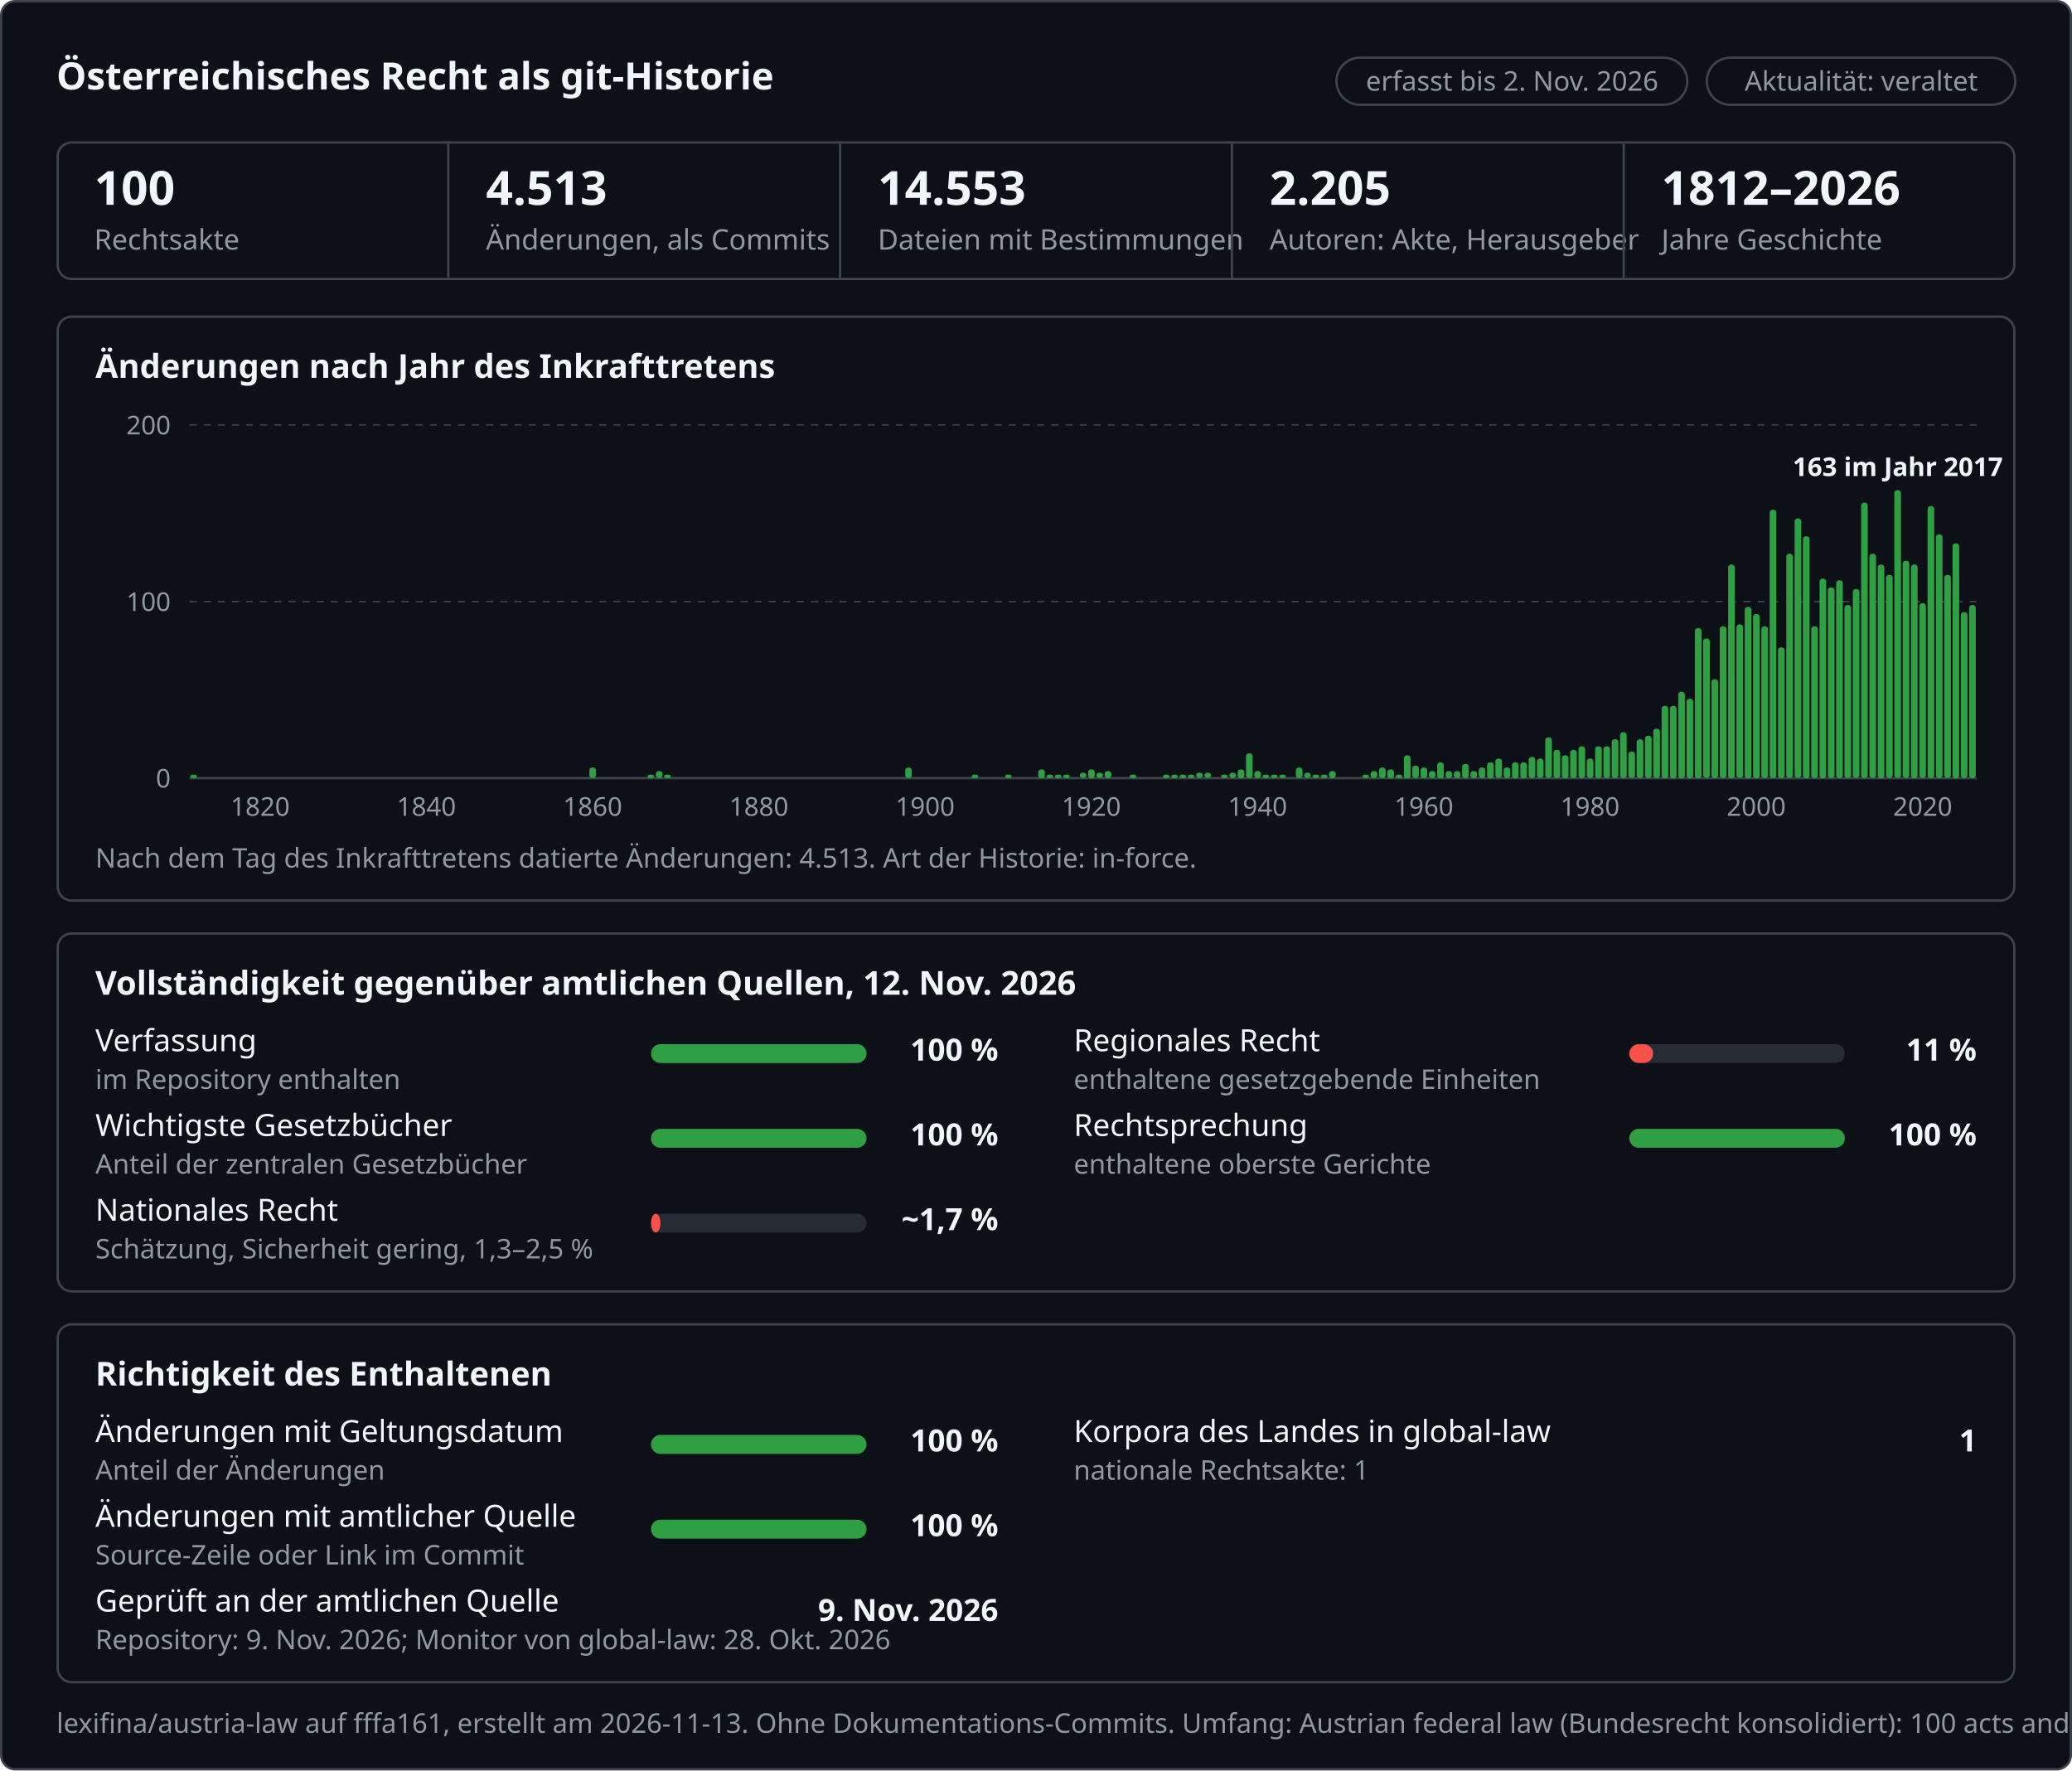
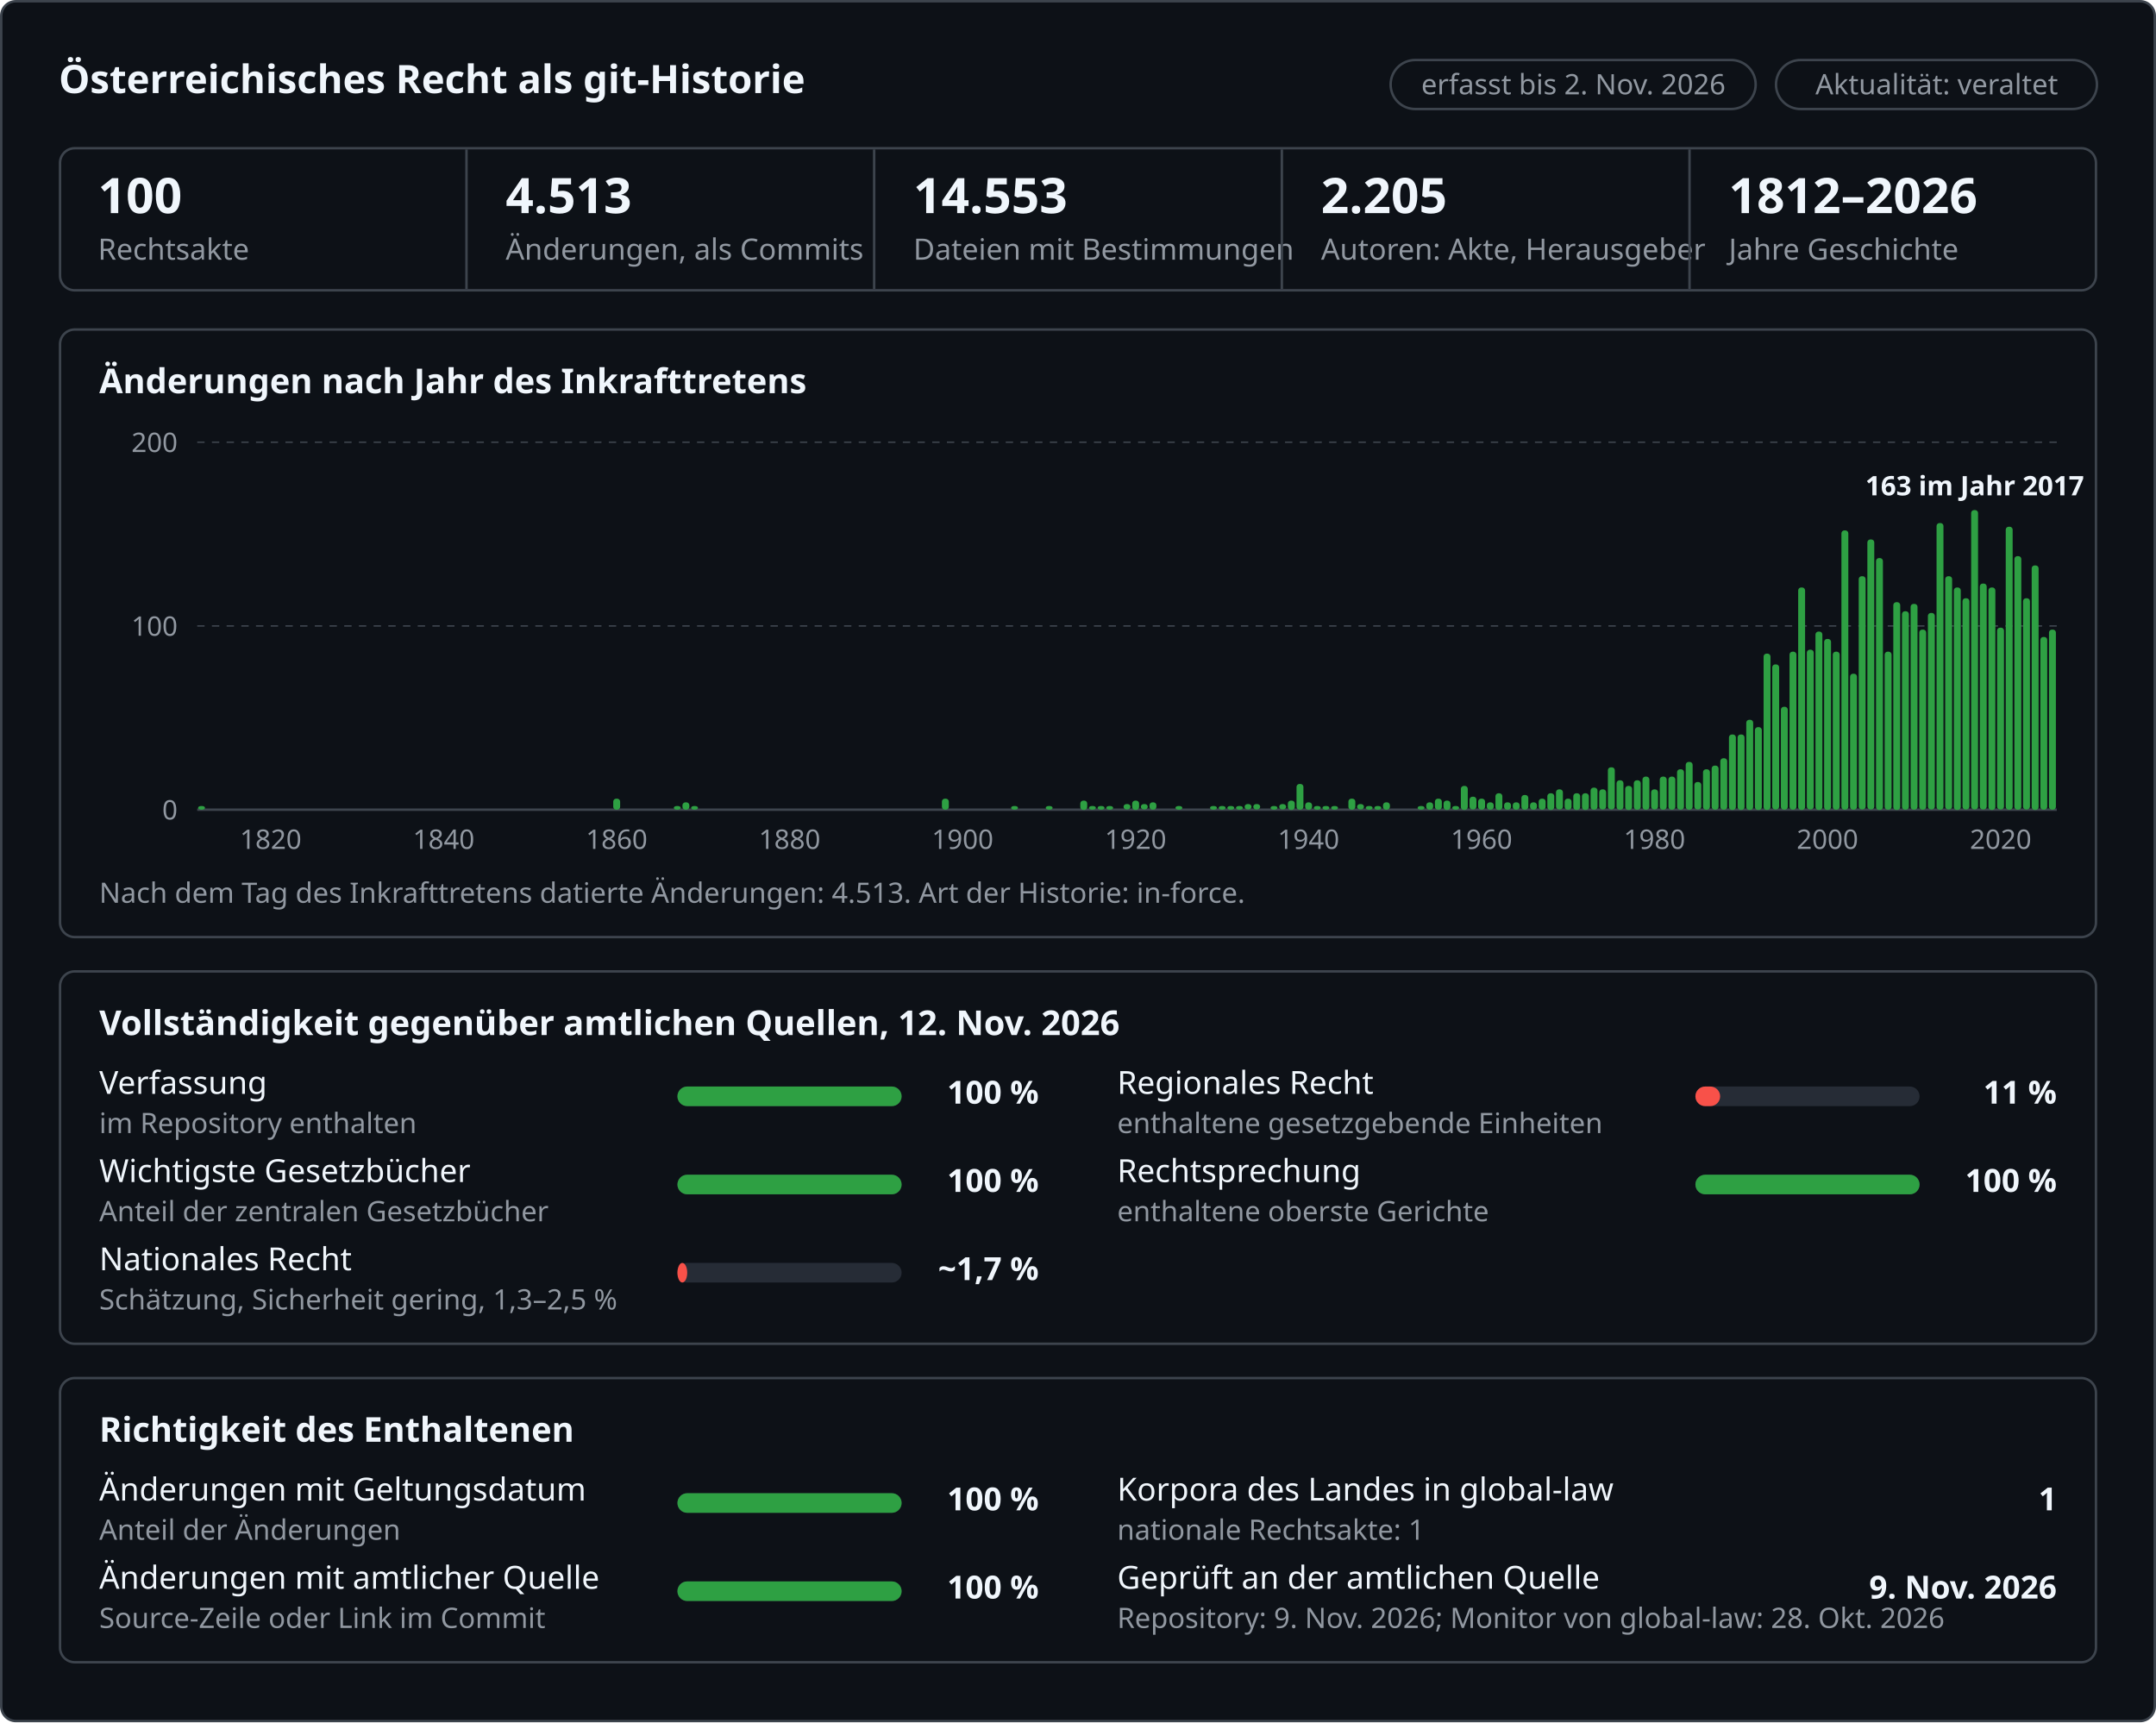
- <svg xmlns="http://www.w3.org/2000/svg" width="880" height="752" viewBox="0 0 880 752" font-family="-apple-system,BlinkMacSystemFont,Segoe UI,Noto Sans,Helvetica,Arial,sans-serif">
-   <rect x="0.5" y="0.5" width="879" height="751" rx="6" fill="#0d1117" stroke="#3d444d" />
+ <svg xmlns="http://www.w3.org/2000/svg" width="880" height="703" viewBox="0 0 880 703" font-family="-apple-system,BlinkMacSystemFont,Segoe UI,Noto Sans,Helvetica,Arial,sans-serif">
+   <rect x="0.5" y="0.5" width="879" height="702" rx="6" fill="#0d1117" stroke="#3d444d" />
  <text x="24" y="38" font-size="16" font-weight="600" fill="#f0f6fc">Österreichisches Recht als git-Historie</text>
  <rect x="567.6" y="24.5" width="149" height="20" rx="10" fill="none" stroke="#3d444d" />
  <text x="642.2" y="38.5" font-size="11.5" font-weight="500" text-anchor="middle" fill="#9198a1">erfasst bis 2. Nov. 2026</text>
  <rect x="724.9" y="24.5" width="131" height="20" rx="10" fill="none" stroke="#3d444d" />
  <text x="790.5" y="38.5" font-size="11.5" font-weight="500" text-anchor="middle" fill="#9198a1">Aktualität: veraltet</text>
  <rect x="24.5" y="60.5" width="831" height="58" rx="6" fill="#0d1117" stroke="#3d444d" />
  <text x="40.0" y="87" font-size="20" font-weight="600" fill="#f0f6fc">100</text>
  <text x="40.0" y="106" font-size="12" fill="#9198a1">Rechtsakte</text>
  <line x1="190.4" y1="61" x2="190.4" y2="118" stroke="#3d444d" />
  <text x="206.4" y="87" font-size="20" font-weight="600" fill="#f0f6fc">4.513</text>
  <text x="206.4" y="106" font-size="12" fill="#9198a1">Änderungen, als Commits</text>
  <line x1="356.8" y1="61" x2="356.8" y2="118" stroke="#3d444d" />
  <text x="372.8" y="87" font-size="20" font-weight="600" fill="#f0f6fc">14.553</text>
  <text x="372.8" y="106" font-size="12" fill="#9198a1">Dateien mit Bestimmungen</text>
  <line x1="523.2" y1="61" x2="523.2" y2="118" stroke="#3d444d" />
  <text x="539.2" y="87" font-size="20" font-weight="600" fill="#f0f6fc">2.205</text>
  <text x="539.2" y="106" font-size="12" fill="#9198a1" textLength="142" lengthAdjust="spacingAndGlyphs">Autoren: Akte, Herausgeber</text>
  <line x1="689.6" y1="61" x2="689.6" y2="118" stroke="#3d444d" />
  <text x="705.6" y="87" font-size="20" font-weight="600" fill="#f0f6fc">1812–2026</text>
  <text x="705.6" y="106" font-size="12" fill="#9198a1">Jahre Geschichte</text>
  <rect x="24.5" y="134.5" width="831" height="248" rx="6" fill="#0d1117" stroke="#3d444d" />
  <text x="40.5" y="160.5" font-size="14" font-weight="600" fill="#f0f6fc">Änderungen nach Jahr des Inkrafttretens</text>
  <line x1="80.5" y1="330.5" x2="839.5" y2="330.5" stroke="#3d444d" stroke-width="1" />
  <text x="72.5" y="334.5" font-size="11" text-anchor="end" fill="#9198a1">0</text>
  <line x1="80.5" y1="255.5" x2="839.5" y2="255.5" stroke="#3d444d" stroke-width="0.6" stroke-dasharray="3 3" />
  <text x="72.5" y="259.5" font-size="11" text-anchor="end" fill="#9198a1">100</text>
  <line x1="80.5" y1="180.5" x2="839.5" y2="180.5" stroke="#3d444d" stroke-width="0.6" stroke-dasharray="3 3" />
  <text x="72.5" y="184.5" font-size="11" text-anchor="end" fill="#9198a1">200</text>
  <rect x="80.85" y="329.0" width="2.82" height="1.5" rx="1.2" fill="#2ea043" />
  <text x="110.5" y="346.5" font-size="11" text-anchor="middle" fill="#9198a1">1820</text>
  <text x="181.1" y="346.5" font-size="11" text-anchor="middle" fill="#9198a1">1840</text>
  <rect x="250.30" y="326.0" width="2.82" height="4.5" rx="1.2" fill="#2ea043" />
  <text x="251.7" y="346.5" font-size="11" text-anchor="middle" fill="#9198a1">1860</text>
  <rect x="275.02" y="329.0" width="2.82" height="1.5" rx="1.2" fill="#2ea043" />
  <rect x="278.55" y="327.5" width="2.82" height="3.0" rx="1.2" fill="#2ea043" />
  <rect x="282.08" y="329.0" width="2.82" height="1.5" rx="1.2" fill="#2ea043" />
  <text x="322.3" y="346.5" font-size="11" text-anchor="middle" fill="#9198a1">1880</text>
  <rect x="384.45" y="326.0" width="2.82" height="4.5" rx="1.2" fill="#2ea043" />
  <text x="392.9" y="346.5" font-size="11" text-anchor="middle" fill="#9198a1">1900</text>
  <rect x="412.69" y="329.0" width="2.82" height="1.5" rx="1.2" fill="#2ea043" />
  <rect x="426.82" y="329.0" width="2.82" height="1.5" rx="1.2" fill="#2ea043" />
  <rect x="440.94" y="326.8" width="2.82" height="3.8" rx="1.2" fill="#2ea043" />
  <rect x="444.47" y="329.0" width="2.82" height="1.5" rx="1.2" fill="#2ea043" />
  <rect x="448.00" y="329.0" width="2.82" height="1.5" rx="1.2" fill="#2ea043" />
  <rect x="451.53" y="329.0" width="2.82" height="1.5" rx="1.2" fill="#2ea043" />
  <rect x="458.59" y="328.2" width="2.82" height="2.2" rx="1.2" fill="#2ea043" />
  <rect x="462.12" y="326.8" width="2.82" height="3.8" rx="1.2" fill="#2ea043" />
  <text x="463.5" y="346.5" font-size="11" text-anchor="middle" fill="#9198a1">1920</text>
  <rect x="465.65" y="328.2" width="2.82" height="2.2" rx="1.2" fill="#2ea043" />
  <rect x="469.18" y="327.5" width="2.82" height="3.0" rx="1.2" fill="#2ea043" />
  <rect x="479.77" y="329.0" width="2.82" height="1.5" rx="1.2" fill="#2ea043" />
  <rect x="493.89" y="329.0" width="2.82" height="1.5" rx="1.2" fill="#2ea043" />
  <rect x="497.42" y="329.0" width="2.82" height="1.5" rx="1.2" fill="#2ea043" />
  <rect x="500.95" y="329.0" width="2.82" height="1.5" rx="1.2" fill="#2ea043" />
  <rect x="504.48" y="329.0" width="2.82" height="1.5" rx="1.2" fill="#2ea043" />
  <rect x="508.01" y="328.2" width="2.82" height="2.2" rx="1.2" fill="#2ea043" />
  <rect x="511.54" y="328.2" width="2.82" height="2.2" rx="1.2" fill="#2ea043" />
  <rect x="518.60" y="329.0" width="2.82" height="1.5" rx="1.2" fill="#2ea043" />
  <rect x="522.13" y="328.2" width="2.82" height="2.2" rx="1.2" fill="#2ea043" />
  <rect x="525.66" y="326.8" width="2.82" height="3.8" rx="1.2" fill="#2ea043" />
  <rect x="529.19" y="320.0" width="2.82" height="10.5" rx="1.2" fill="#2ea043" />
  <rect x="532.72" y="327.5" width="2.82" height="3.0" rx="1.2" fill="#2ea043" />
  <text x="534.1" y="346.5" font-size="11" text-anchor="middle" fill="#9198a1">1940</text>
  <rect x="536.25" y="329.0" width="2.82" height="1.5" rx="1.2" fill="#2ea043" />
  <rect x="539.78" y="329.0" width="2.82" height="1.5" rx="1.2" fill="#2ea043" />
  <rect x="543.31" y="329.0" width="2.82" height="1.5" rx="1.2" fill="#2ea043" />
  <rect x="550.37" y="326.0" width="2.82" height="4.5" rx="1.2" fill="#2ea043" />
  <rect x="553.90" y="328.2" width="2.82" height="2.2" rx="1.2" fill="#2ea043" />
  <rect x="557.43" y="329.0" width="2.82" height="1.5" rx="1.2" fill="#2ea043" />
  <rect x="560.96" y="329.0" width="2.82" height="1.5" rx="1.2" fill="#2ea043" />
  <rect x="564.49" y="327.5" width="2.82" height="3.0" rx="1.2" fill="#2ea043" />
  <rect x="578.62" y="329.0" width="2.82" height="1.5" rx="1.2" fill="#2ea043" />
  <rect x="582.15" y="327.5" width="2.82" height="3.0" rx="1.2" fill="#2ea043" />
  <rect x="585.68" y="326.0" width="2.82" height="4.5" rx="1.2" fill="#2ea043" />
  <rect x="589.21" y="326.8" width="2.82" height="3.8" rx="1.2" fill="#2ea043" />
  <rect x="592.74" y="329.0" width="2.82" height="1.5" rx="1.2" fill="#2ea043" />
  <rect x="596.27" y="320.8" width="2.82" height="9.8" rx="1.2" fill="#2ea043" />
  <rect x="599.80" y="325.2" width="2.82" height="5.2" rx="1.2" fill="#2ea043" />
  <rect x="603.33" y="326.0" width="2.82" height="4.5" rx="1.2" fill="#2ea043" />
  <text x="604.7" y="346.5" font-size="11" text-anchor="middle" fill="#9198a1">1960</text>
  <rect x="606.86" y="327.5" width="2.82" height="3.0" rx="1.2" fill="#2ea043" />
  <rect x="610.39" y="323.8" width="2.82" height="6.8" rx="1.2" fill="#2ea043" />
  <rect x="613.92" y="327.5" width="2.82" height="3.0" rx="1.2" fill="#2ea043" />
  <rect x="617.45" y="327.5" width="2.82" height="3.0" rx="1.2" fill="#2ea043" />
  <rect x="620.98" y="324.5" width="2.82" height="6.0" rx="1.2" fill="#2ea043" />
  <rect x="624.51" y="327.5" width="2.82" height="3.0" rx="1.2" fill="#2ea043" />
  <rect x="628.04" y="326.0" width="2.82" height="4.5" rx="1.2" fill="#2ea043" />
  <rect x="631.57" y="323.8" width="2.82" height="6.8" rx="1.2" fill="#2ea043" />
  <rect x="635.10" y="322.2" width="2.82" height="8.2" rx="1.2" fill="#2ea043" />
  <rect x="638.63" y="326.0" width="2.82" height="4.5" rx="1.2" fill="#2ea043" />
  <rect x="642.16" y="323.8" width="2.82" height="6.8" rx="1.2" fill="#2ea043" />
  <rect x="645.69" y="323.8" width="2.82" height="6.8" rx="1.2" fill="#2ea043" />
  <rect x="649.22" y="321.5" width="2.82" height="9.0" rx="1.2" fill="#2ea043" />
  <rect x="652.75" y="322.2" width="2.82" height="8.2" rx="1.2" fill="#2ea043" />
  <rect x="656.28" y="313.2" width="2.82" height="17.2" rx="1.2" fill="#2ea043" />
  <rect x="659.81" y="318.5" width="2.82" height="12.0" rx="1.2" fill="#2ea043" />
  <rect x="663.34" y="320.8" width="2.82" height="9.8" rx="1.2" fill="#2ea043" />
  <rect x="666.87" y="318.5" width="2.82" height="12.0" rx="1.2" fill="#2ea043" />
  <rect x="670.40" y="317.0" width="2.82" height="13.5" rx="1.2" fill="#2ea043" />
  <rect x="673.93" y="322.2" width="2.82" height="8.2" rx="1.2" fill="#2ea043" />
  <text x="675.3" y="346.5" font-size="11" text-anchor="middle" fill="#9198a1">1980</text>
  <rect x="677.46" y="317.0" width="2.82" height="13.5" rx="1.2" fill="#2ea043" />
  <rect x="680.99" y="317.0" width="2.82" height="13.5" rx="1.2" fill="#2ea043" />
  <rect x="684.52" y="314.0" width="2.82" height="16.5" rx="1.2" fill="#2ea043" />
  <rect x="688.05" y="311.0" width="2.82" height="19.5" rx="1.2" fill="#2ea043" />
  <rect x="691.58" y="319.2" width="2.82" height="11.2" rx="1.2" fill="#2ea043" />
  <rect x="695.11" y="314.0" width="2.82" height="16.5" rx="1.2" fill="#2ea043" />
  <rect x="698.64" y="312.5" width="2.82" height="18.0" rx="1.2" fill="#2ea043" />
  <rect x="702.17" y="309.5" width="2.82" height="21.0" rx="1.2" fill="#2ea043" />
  <rect x="705.70" y="299.8" width="2.82" height="30.8" rx="1.2" fill="#2ea043" />
  <rect x="709.23" y="299.8" width="2.82" height="30.8" rx="1.2" fill="#2ea043" />
  <rect x="712.76" y="293.8" width="2.82" height="36.8" rx="1.2" fill="#2ea043" />
  <rect x="716.29" y="296.8" width="2.82" height="33.8" rx="1.2" fill="#2ea043" />
  <rect x="719.83" y="266.8" width="2.82" height="63.8" rx="1.2" fill="#2ea043" />
  <rect x="723.36" y="271.2" width="2.82" height="59.2" rx="1.2" fill="#2ea043" />
  <rect x="726.89" y="288.5" width="2.82" height="42.0" rx="1.2" fill="#2ea043" />
  <rect x="730.42" y="266.0" width="2.82" height="64.5" rx="1.2" fill="#2ea043" />
  <rect x="733.95" y="239.8" width="2.82" height="90.8" rx="1.2" fill="#2ea043" />
  <rect x="737.48" y="265.2" width="2.82" height="65.2" rx="1.2" fill="#2ea043" />
  <rect x="741.01" y="257.8" width="2.82" height="72.8" rx="1.2" fill="#2ea043" />
  <rect x="744.54" y="260.8" width="2.82" height="69.8" rx="1.2" fill="#2ea043" />
  <text x="745.9" y="346.5" font-size="11" text-anchor="middle" fill="#9198a1">2000</text>
  <rect x="748.07" y="266.0" width="2.82" height="64.5" rx="1.2" fill="#2ea043" />
  <rect x="751.60" y="216.5" width="2.82" height="114.0" rx="1.2" fill="#2ea043" />
  <rect x="755.13" y="275.0" width="2.82" height="55.5" rx="1.2" fill="#2ea043" />
  <rect x="758.66" y="235.2" width="2.82" height="95.2" rx="1.2" fill="#2ea043" />
  <rect x="762.19" y="220.2" width="2.82" height="110.2" rx="1.2" fill="#2ea043" />
  <rect x="765.72" y="227.8" width="2.82" height="102.8" rx="1.2" fill="#2ea043" />
  <rect x="769.25" y="266.0" width="2.82" height="64.5" rx="1.2" fill="#2ea043" />
  <rect x="772.78" y="245.8" width="2.82" height="84.8" rx="1.2" fill="#2ea043" />
  <rect x="776.31" y="249.5" width="2.82" height="81.0" rx="1.2" fill="#2ea043" />
  <rect x="779.84" y="246.5" width="2.82" height="84.0" rx="1.2" fill="#2ea043" />
  <rect x="783.37" y="257.0" width="2.82" height="73.5" rx="1.2" fill="#2ea043" />
  <rect x="786.90" y="250.2" width="2.82" height="80.2" rx="1.2" fill="#2ea043" />
  <rect x="790.43" y="213.5" width="2.82" height="117.0" rx="1.2" fill="#2ea043" />
  <rect x="793.96" y="235.2" width="2.82" height="95.2" rx="1.2" fill="#2ea043" />
  <rect x="797.49" y="239.8" width="2.82" height="90.8" rx="1.2" fill="#2ea043" />
  <rect x="801.02" y="244.2" width="2.82" height="86.2" rx="1.2" fill="#2ea043" />
  <rect x="804.55" y="208.2" width="2.82" height="122.2" rx="1.2" fill="#2ea043" />
  <text x="806.0" y="202.2" font-size="11" font-weight="600" text-anchor="middle" fill="#f0f6fc">163 im Jahr 2017</text>
  <rect x="808.08" y="238.2" width="2.82" height="92.2" rx="1.2" fill="#2ea043" />
  <rect x="811.61" y="239.8" width="2.82" height="90.8" rx="1.2" fill="#2ea043" />
  <rect x="815.14" y="256.2" width="2.82" height="74.2" rx="1.2" fill="#2ea043" />
  <text x="816.6" y="346.5" font-size="11" text-anchor="middle" fill="#9198a1">2020</text>
  <rect x="818.67" y="215.0" width="2.82" height="115.5" rx="1.2" fill="#2ea043" />
  <rect x="822.20" y="227.0" width="2.82" height="103.5" rx="1.2" fill="#2ea043" />
  <rect x="825.73" y="244.2" width="2.82" height="86.2" rx="1.2" fill="#2ea043" />
  <rect x="829.26" y="230.8" width="2.82" height="99.8" rx="1.2" fill="#2ea043" />
  <rect x="832.79" y="260.0" width="2.82" height="70.5" rx="1.2" fill="#2ea043" />
  <rect x="836.32" y="257.0" width="2.82" height="73.5" rx="1.2" fill="#2ea043" />
  <text x="40.5" y="368.5" font-size="11.5" fill="#9198a1">Nach dem Tag des Inkrafttretens datierte Änderungen: 4.513. Art der Historie: in-force.</text>
  <rect x="24.5" y="396.5" width="831" height="152" rx="6" fill="#0d1117" stroke="#3d444d" />
  <text x="40.5" y="422.5" font-size="14" font-weight="600" fill="#f0f6fc">Vollständigkeit gegenüber amtlichen Quellen, 12. Nov. 2026</text>
  <text x="40.5" y="446.5" font-size="13" fill="#f0f6fc">Verfassung</text>
  <text x="40.5" y="462.5" font-size="11.5" fill="#9198a1">im Repository enthalten</text>
  <g>
    <rect x="276.5" y="443.5" width="91.5" height="8" rx="4" fill="#262c36" />
    <rect x="276.5" y="443.5" width="91.5" height="8" rx="4" fill="#2ea043" />
  </g>
  <text x="424.0" y="450.5" font-size="13" font-weight="600" text-anchor="end" fill="#f0f6fc">100 %</text>
  <text x="40.5" y="482.5" font-size="13" fill="#f0f6fc">Wichtigste Gesetzbücher</text>
  <text x="40.5" y="498.5" font-size="11.5" fill="#9198a1">Anteil der zentralen Gesetzbücher</text>
  <g>
    <rect x="276.5" y="479.5" width="91.5" height="8" rx="4" fill="#262c36" />
    <rect x="276.5" y="479.5" width="91.5" height="8" rx="4" fill="#2ea043" />
  </g>
  <text x="424.0" y="486.5" font-size="13" font-weight="600" text-anchor="end" fill="#f0f6fc">100 %</text>
  <text x="40.5" y="518.5" font-size="13" fill="#f0f6fc">Nationales Recht</text>
  <text x="40.5" y="534.5" font-size="11.5" fill="#9198a1">Schätzung, Sicherheit gering, 1,3–2,5 %</text>
  <g>
    <rect x="276.5" y="515.5" width="91.5" height="8" rx="4" fill="#262c36" />
    <rect x="276.5" y="515.5" width="4.0" height="8" rx="4" fill="#f85149" />
  </g>
  <text x="424.0" y="522.5" font-size="13" font-weight="600" text-anchor="end" fill="#f0f6fc">~1,7 %</text>
  <text x="456.0" y="446.5" font-size="13" fill="#f0f6fc">Regionales Recht</text>
  <text x="456.0" y="462.5" font-size="11.5" fill="#9198a1">enthaltene gesetzgebende Einheiten</text>
  <g>
    <rect x="692.0" y="443.5" width="91.5" height="8" rx="4" fill="#262c36" />
    <rect x="692.0" y="443.5" width="10.1" height="8" rx="4" fill="#f85149" />
  </g>
  <text x="839.5" y="450.5" font-size="13" font-weight="600" text-anchor="end" fill="#f0f6fc">11 %</text>
  <text x="456.0" y="482.5" font-size="13" fill="#f0f6fc">Rechtsprechung</text>
  <text x="456.0" y="498.5" font-size="11.5" fill="#9198a1">enthaltene oberste Gerichte</text>
  <g>
    <rect x="692.0" y="479.5" width="91.5" height="8" rx="4" fill="#262c36" />
    <rect x="692.0" y="479.5" width="91.5" height="8" rx="4" fill="#2ea043" />
  </g>
  <text x="839.5" y="486.5" font-size="13" font-weight="600" text-anchor="end" fill="#f0f6fc">100 %</text>
-   <rect x="24.5" y="562.5" width="831" height="152" rx="6" fill="#0d1117" stroke="#3d444d" />
+   <rect x="24.5" y="562.5" width="831" height="116" rx="6" fill="#0d1117" stroke="#3d444d" />
  <text x="40.5" y="588.5" font-size="14" font-weight="600" fill="#f0f6fc">Richtigkeit des Enthaltenen</text>
  <text x="40.5" y="612.5" font-size="13" fill="#f0f6fc">Änderungen mit Geltungsdatum</text>
  <text x="40.5" y="628.5" font-size="11.5" fill="#9198a1">Anteil der Änderungen</text>
  <g>
    <rect x="276.5" y="609.5" width="91.5" height="8" rx="4" fill="#262c36" />
    <rect x="276.5" y="609.5" width="91.5" height="8" rx="4" fill="#2ea043" />
  </g>
  <text x="424.0" y="616.5" font-size="13" font-weight="600" text-anchor="end" fill="#f0f6fc">100 %</text>
  <text x="40.5" y="648.5" font-size="13" fill="#f0f6fc">Änderungen mit amtlicher Quelle</text>
  <text x="40.5" y="664.5" font-size="11.5" fill="#9198a1">Source-Zeile oder Link im Commit</text>
  <g>
    <rect x="276.5" y="645.5" width="91.5" height="8" rx="4" fill="#262c36" />
    <rect x="276.5" y="645.5" width="91.5" height="8" rx="4" fill="#2ea043" />
  </g>
  <text x="424.0" y="652.5" font-size="13" font-weight="600" text-anchor="end" fill="#f0f6fc">100 %</text>
-   <text x="40.5" y="684.5" font-size="13" fill="#f0f6fc">Geprüft an der amtlichen Quelle</text>
-   <text x="40.5" y="700.5" font-size="11.5" fill="#9198a1">Repository: 9. Nov. 2026; Monitor von global-law: 28. Okt. 2026</text>
-   <text x="424.0" y="688.5" font-size="13" font-weight="600" text-anchor="end" fill="#f0f6fc">9. Nov. 2026</text>
  <text x="456.0" y="612.5" font-size="13" fill="#f0f6fc">Korpora des Landes in global-law</text>
  <text x="456.0" y="628.5" font-size="11.5" fill="#9198a1">nationale Rechtsakte: 1</text>
  <text x="839.5" y="616.5" font-size="13" font-weight="600" text-anchor="end" fill="#f0f6fc">1</text>
-   <text x="24" y="736" font-size="11.5" fill="#9198a1" textLength="832" lengthAdjust="spacingAndGlyphs">lexifina/austria-law auf fffa161, erstellt am 2026-11-13. Ohne Dokumentations-Commits. Umfang: Austrian federal law (Bundesrecht konsolidiert): 100 acts and ordinances…</text>
+   <text x="456.0" y="648.5" font-size="13" fill="#f0f6fc">Geprüft an der amtlichen Quelle</text>
+   <text x="456.0" y="664.5" font-size="11.5" fill="#9198a1">Repository: 9. Nov. 2026; Monitor von global-law: 28. Okt. 2026</text>
+   <text x="839.5" y="652.5" font-size="13" font-weight="600" text-anchor="end" fill="#f0f6fc">9. Nov. 2026</text>
</svg>
